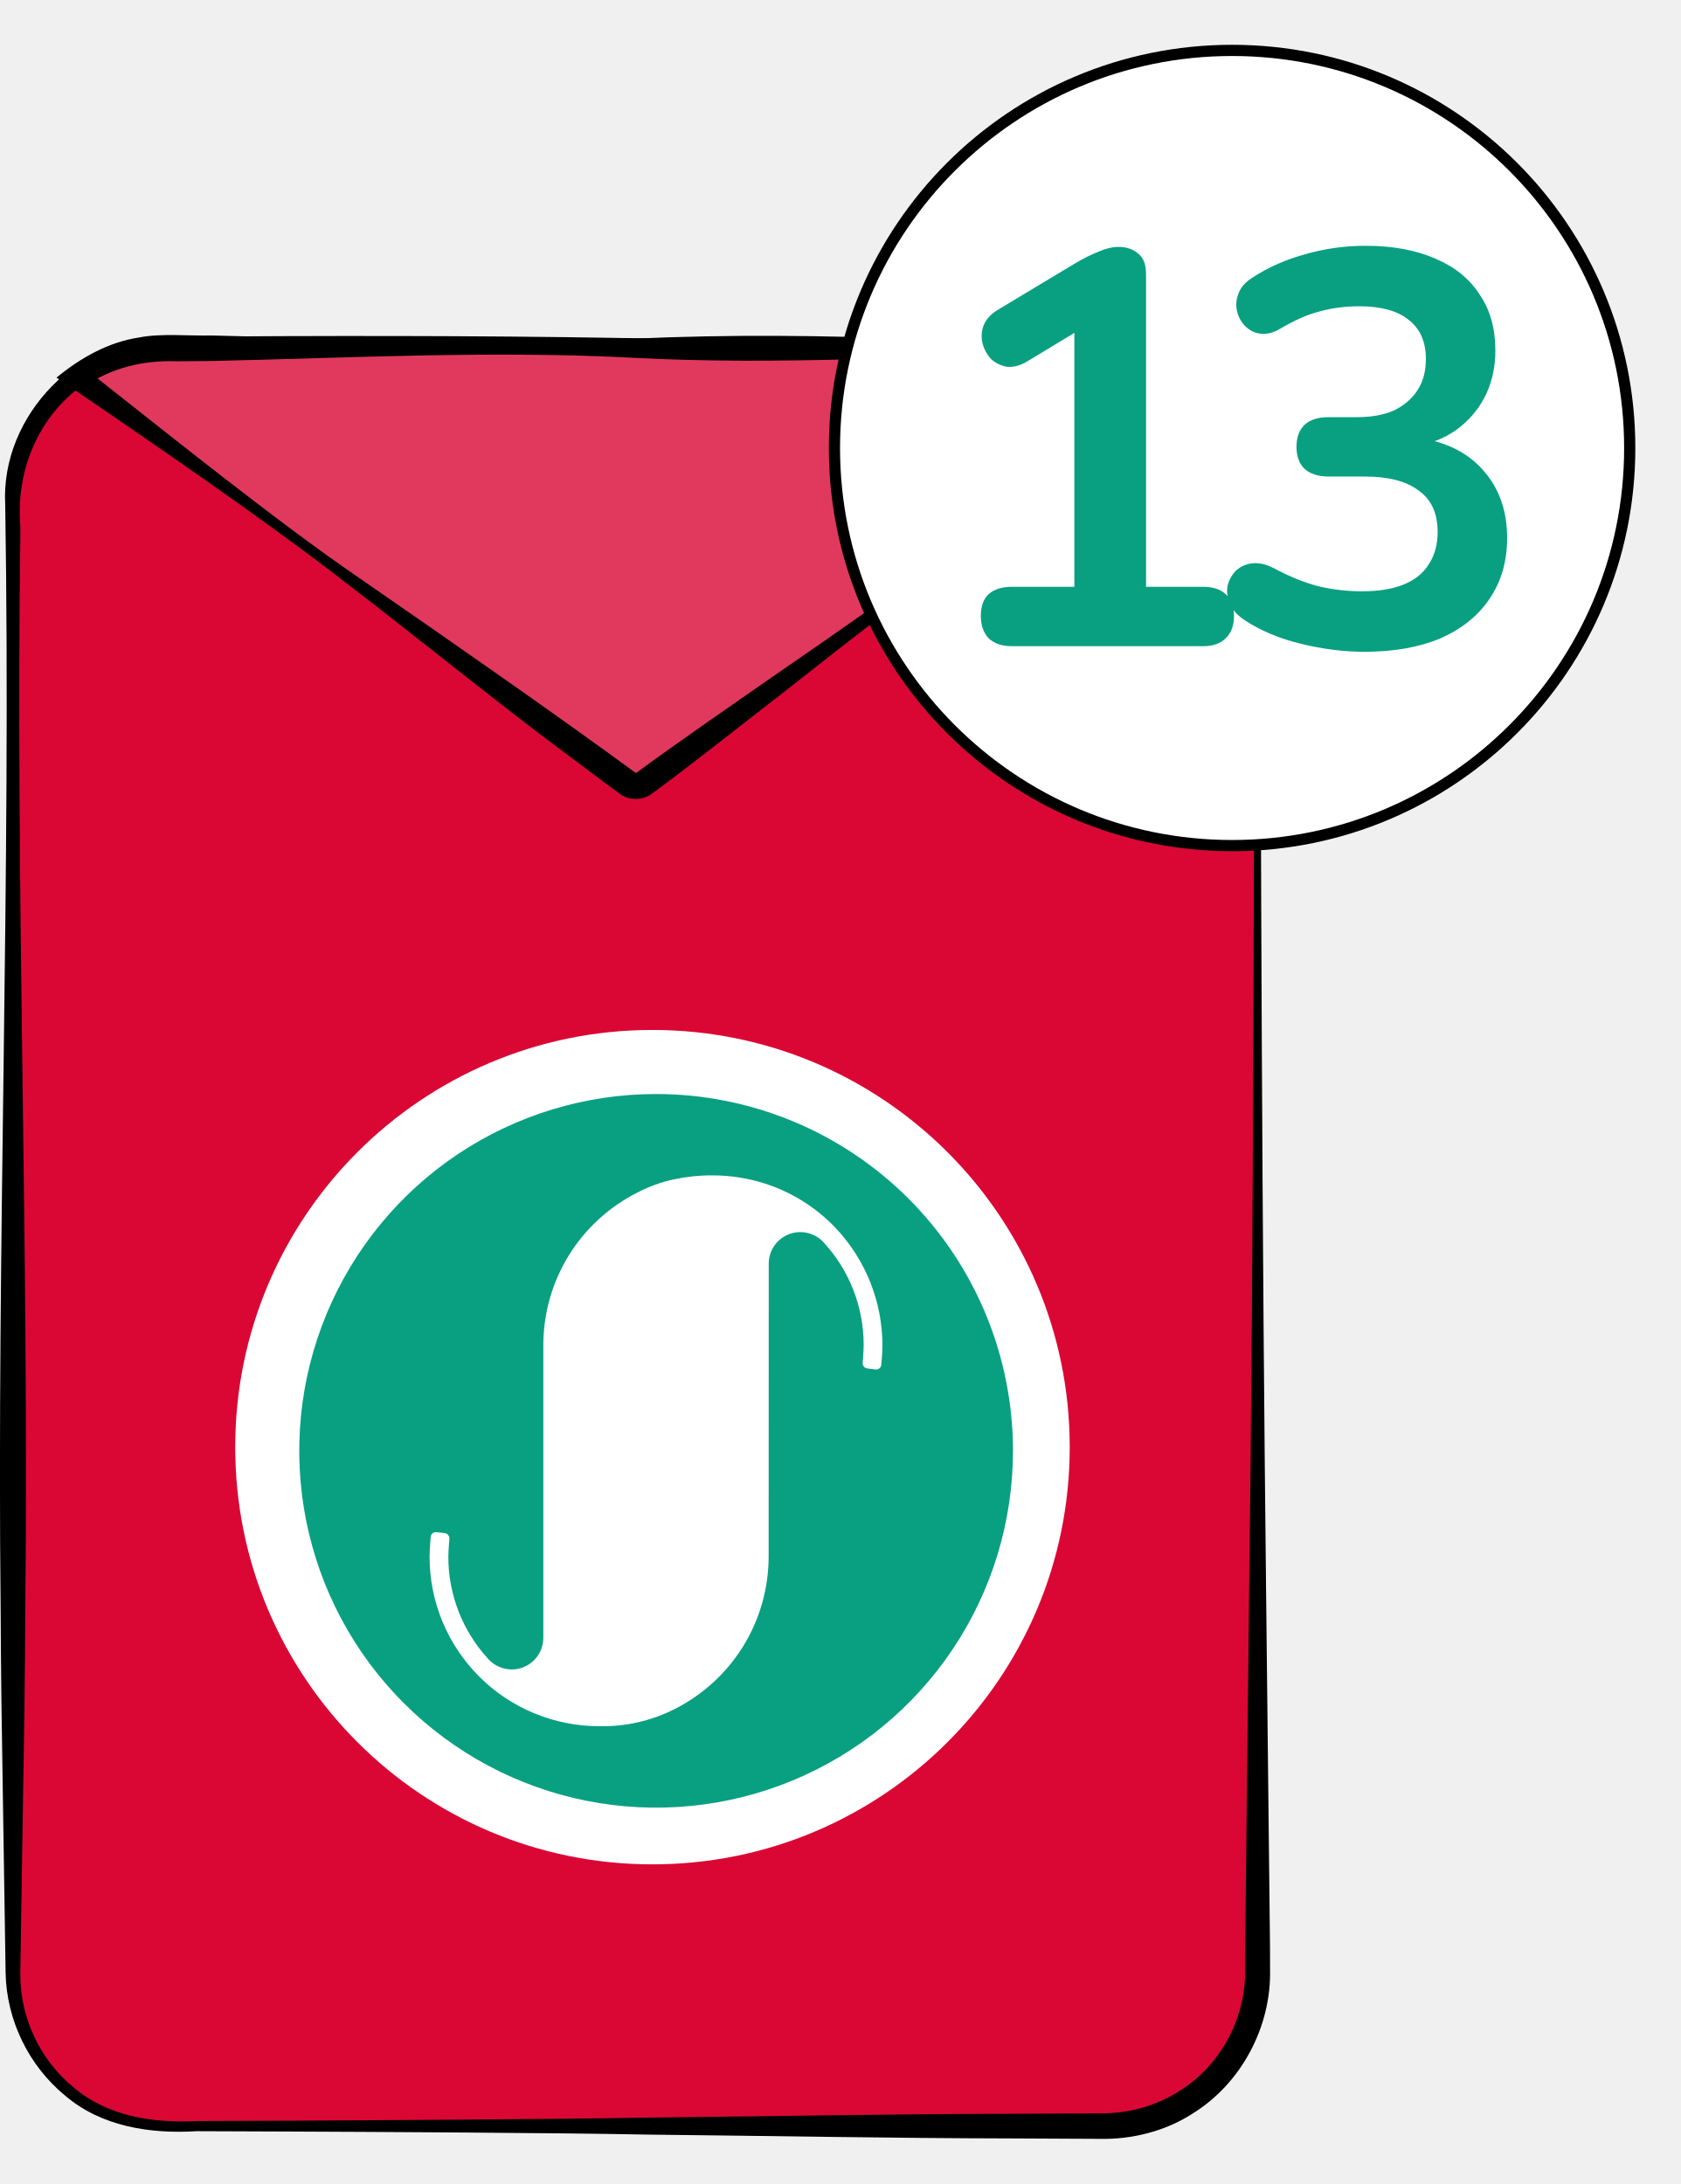
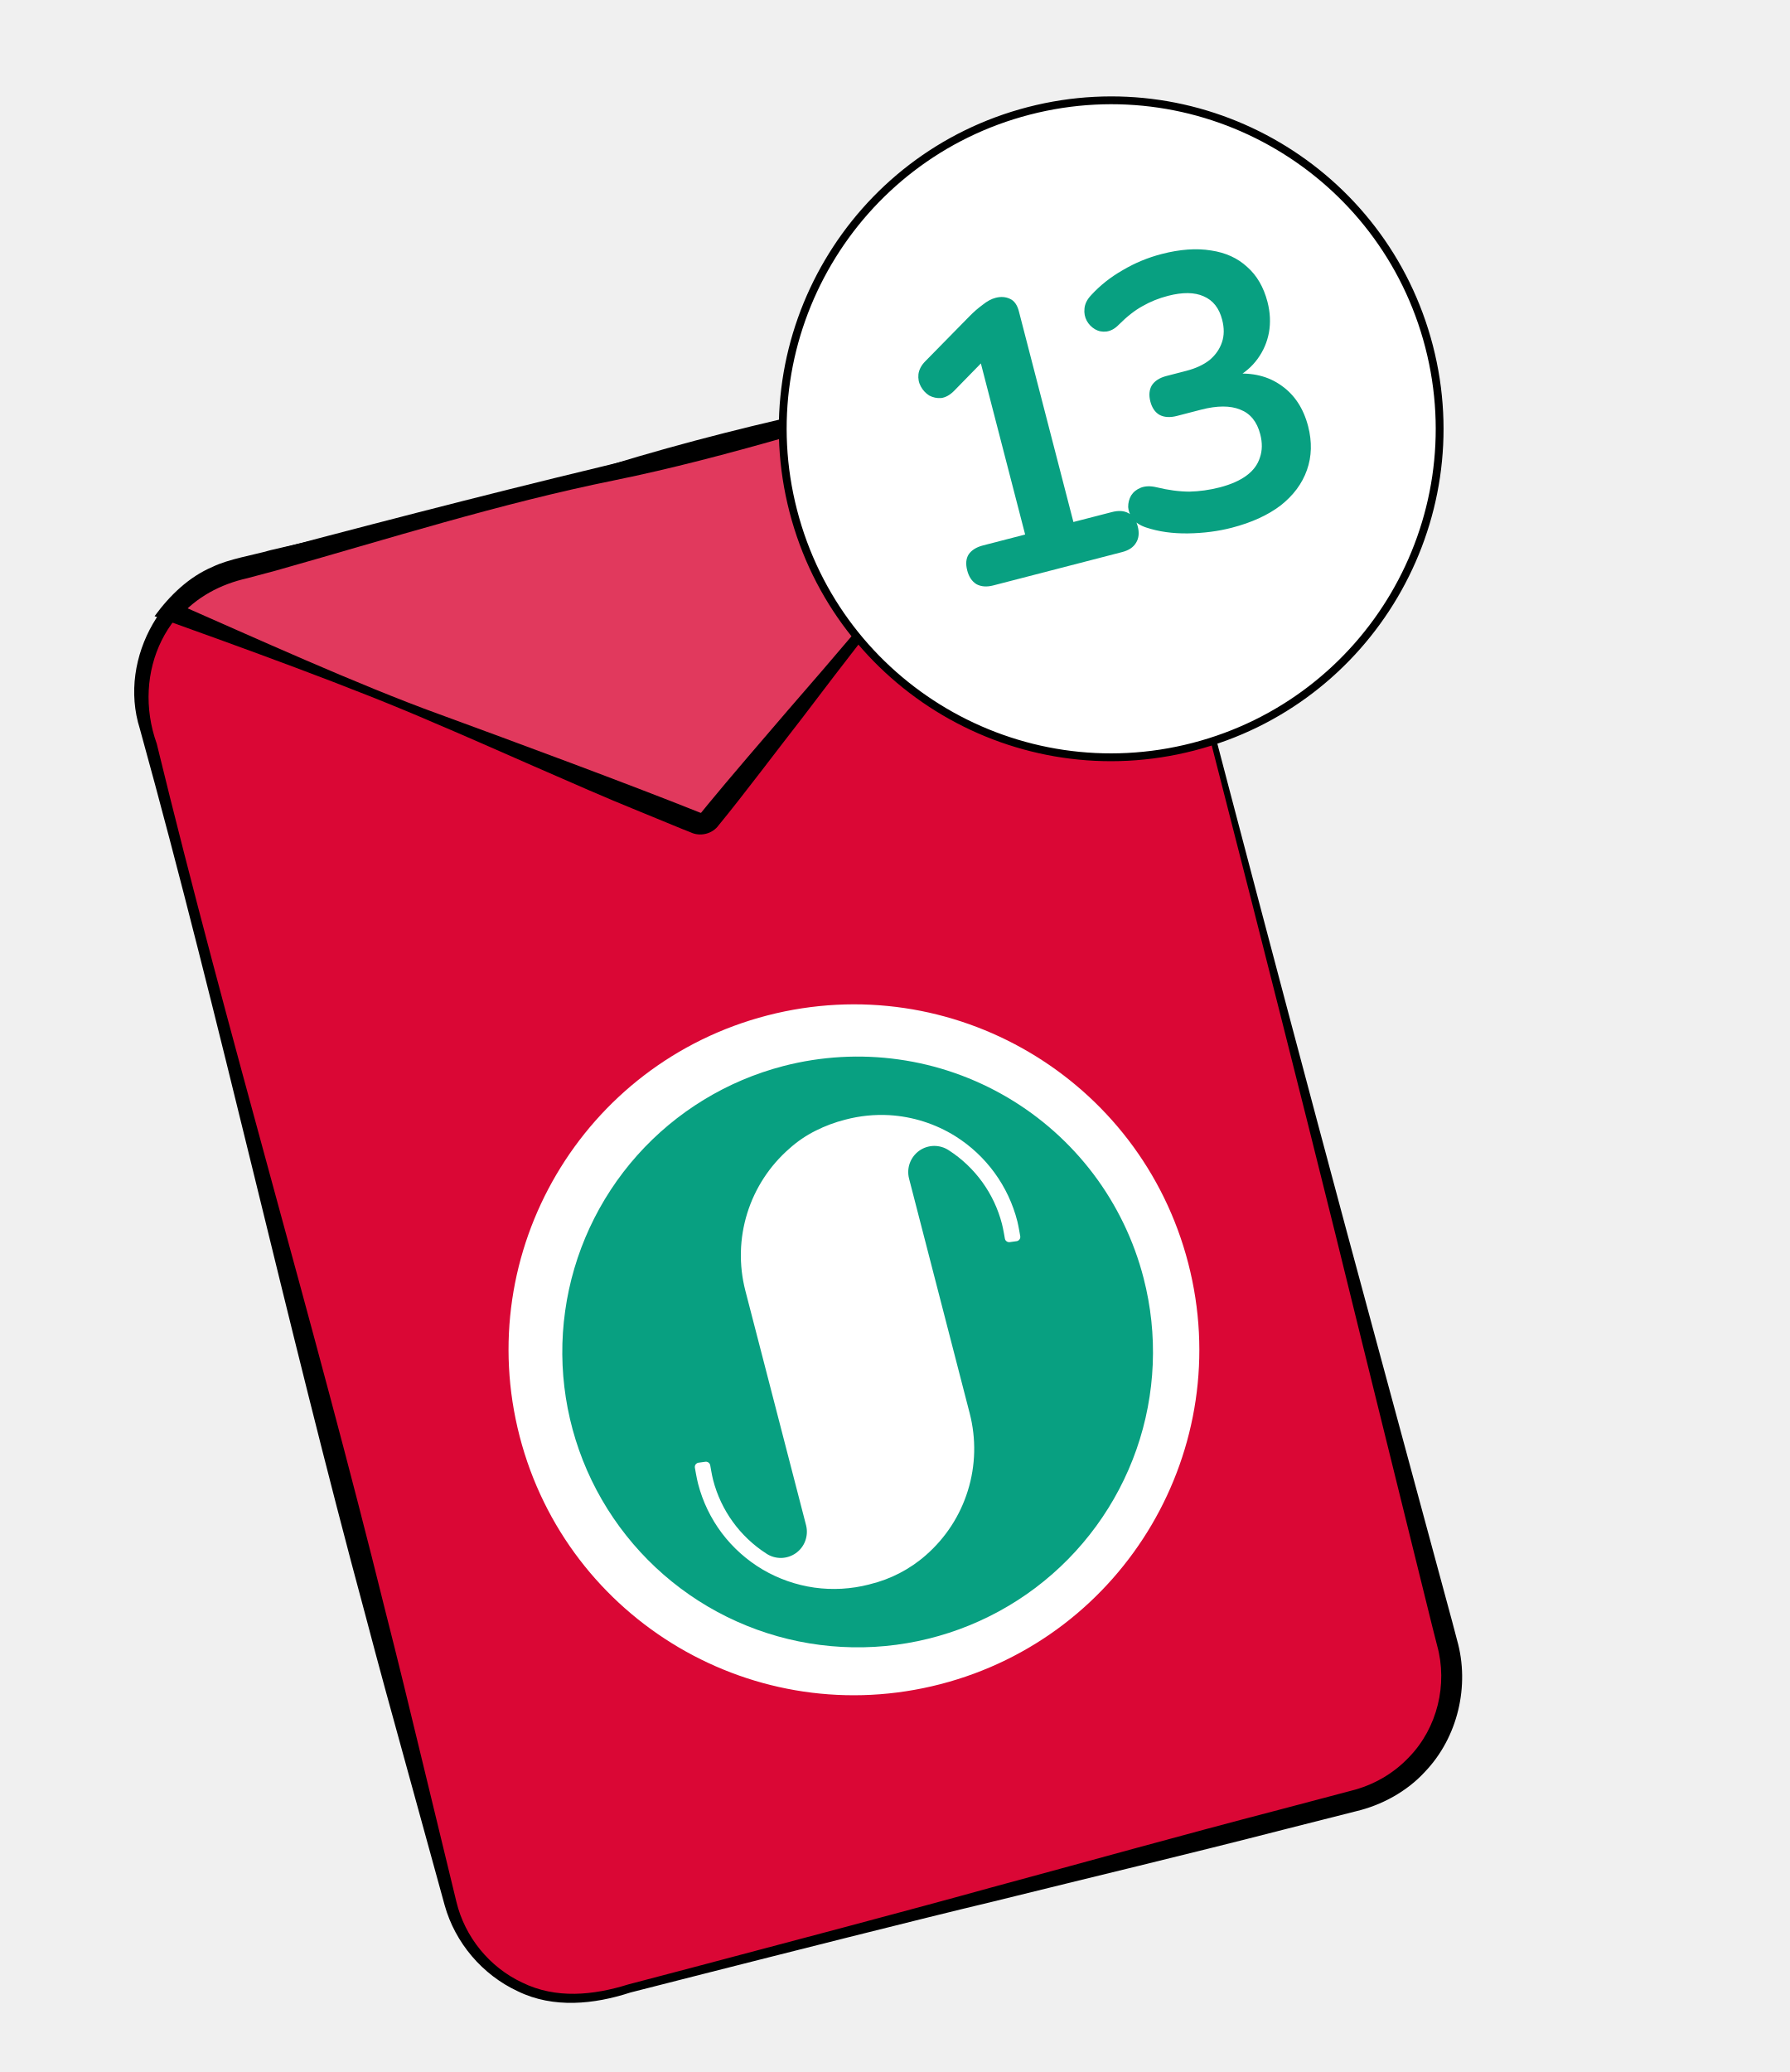
- <svg xmlns="http://www.w3.org/2000/svg" width="30" height="39" viewBox="0 0 30 39" fill="none">
-   <path d="M22.454 8.956V35.226C22.454 36.739 21.227 37.966 19.716 37.966H2.97C1.458 37.966 0.231 36.739 0.231 35.226V8.956C0.231 8.042 0.681 7.232 1.37 6.734C1.82 6.41 2.373 6.218 2.97 6.218H19.716C20.317 6.218 20.872 6.412 21.324 6.74C22.009 7.238 22.454 8.047 22.454 8.956Z" fill="#DA0735" />
-   <path d="M22.507 8.957C22.504 14.962 22.538 22.343 22.605 28.313L22.676 34.765L22.677 35.169C22.701 36.188 22.167 37.202 21.296 37.741C20.808 38.059 20.206 38.206 19.639 38.194L18.026 38.186C15.875 38.182 13.724 38.14 11.573 38.118C9.966 38.086 6.728 38.07 5.121 38.063L3.508 38.057C2.689 38.108 1.814 37.977 1.167 37.425C0.513 36.891 0.115 36.072 0.1 35.227L0.05 32C0.032 30.925 0.016 29.849 0.012 28.774C-0.06 22.187 0.201 15.601 0.093 9.014C0.005 7.407 1.44 5.956 3.047 6.013C5.678 5.995 8.488 5.99 11.113 6.036L17.565 6.124C18.107 6.145 19.456 6.118 19.991 6.161C21.385 6.283 22.537 7.555 22.507 8.957ZM22.401 8.957C22.418 7.62 21.315 6.395 19.977 6.303C19.473 6.284 18.098 6.311 17.565 6.313C13.123 6.396 7.442 6.46 3.047 6.423C1.377 6.357 0.217 7.797 0.365 9.417C0.272 15.87 0.522 22.321 0.451 28.774C0.447 29.849 0.432 30.925 0.413 32L0.363 35.226C0.351 36.003 0.7 36.766 1.3 37.263C1.915 37.792 2.717 37.914 3.508 37.876L5.121 37.87C6.731 37.861 9.965 37.844 11.573 37.814C13.724 37.792 15.875 37.75 18.026 37.746L19.639 37.738C20.145 37.744 20.629 37.61 21.047 37.346C21.79 36.891 22.247 36.039 22.232 35.168L22.233 34.765L22.304 28.313C22.384 22.354 22.39 14.949 22.401 8.957Z" fill="black" />
-   <path d="M21.324 6.741L11.502 13.986C11.411 14.052 11.29 14.052 11.202 13.986L1.371 6.734C1.82 6.41 2.373 6.219 2.97 6.219H19.716C20.318 6.218 20.873 6.412 21.324 6.741Z" fill="#E1395D" />
-   <path d="M21.377 6.74C19.007 8.506 16.304 10.531 13.989 12.365C13.343 12.861 12.311 13.684 11.662 14.156C11.483 14.306 11.208 14.303 11.032 14.15L10.876 14.036C10.682 13.891 10.149 13.492 9.948 13.341C9.107 12.722 7.142 11.144 6.285 10.492C4.775 9.309 2.609 7.833 1.009 6.743C1.436 6.392 1.932 6.109 2.487 6.026C2.868 5.949 3.401 6.001 3.784 5.991C6.305 6.046 8.826 6.182 11.348 6.046C13.03 5.971 14.711 5.988 16.392 6.056C17.232 6.087 18.073 6.114 18.913 6.128C19.273 6.143 19.825 6.116 20.183 6.189C20.614 6.284 21.054 6.427 21.377 6.74ZM21.271 6.741C21.224 6.737 21.219 6.733 21.165 6.698C20.861 6.505 20.516 6.376 20.161 6.324C19.822 6.263 19.267 6.314 18.914 6.309C16.392 6.359 13.871 6.522 11.349 6.391C8.827 6.255 6.305 6.391 3.784 6.446L3.153 6.451C2.552 6.431 1.991 6.568 1.495 6.906L1.497 6.564C2.941 7.702 4.918 9.297 6.412 10.32C7.843 11.308 9.97 12.787 11.351 13.803C11.354 13.803 11.359 13.801 11.363 13.8L11.386 13.783L11.54 13.671C12.092 13.266 13.153 12.53 13.726 12.132C16.15 10.472 18.893 8.476 21.271 6.741Z" fill="black" />
-   <path d="M19.1 25.842C19.1 29.957 15.764 33.292 11.649 33.292C7.535 33.292 4.2 29.957 4.2 25.842C4.2 21.728 7.535 18.392 11.649 18.392C15.764 18.393 19.1 21.728 19.1 25.842Z" fill="white" />
-   <path d="M11.714 19.536C10.454 19.536 9.222 19.91 8.174 20.61C7.127 21.311 6.31 22.306 5.828 23.47C5.346 24.634 5.22 25.915 5.466 27.151C5.712 28.387 6.318 29.522 7.21 30.413C8.101 31.304 9.236 31.911 10.472 32.157C11.707 32.403 12.989 32.277 14.153 31.794C15.317 31.312 16.312 30.496 17.012 29.448C17.713 28.401 18.086 27.169 18.087 25.909C18.087 25.072 17.922 24.243 17.602 23.47C17.281 22.697 16.812 21.994 16.22 21.402C15.628 20.811 14.926 20.341 14.153 20.021C13.379 19.701 12.551 19.536 11.714 19.536ZM15.736 24.369C15.735 24.382 15.732 24.394 15.726 24.405C15.72 24.416 15.712 24.426 15.703 24.434C15.685 24.448 15.663 24.455 15.641 24.455C15.636 24.455 15.487 24.436 15.487 24.436C15.475 24.435 15.463 24.432 15.452 24.426C15.441 24.42 15.431 24.412 15.424 24.402C15.416 24.393 15.41 24.382 15.406 24.37C15.403 24.358 15.402 24.346 15.403 24.334C15.403 24.334 15.421 24.123 15.421 24.016C15.421 23.34 15.168 22.688 14.71 22.19C14.634 22.105 14.534 22.045 14.423 22.018C14.313 21.991 14.196 21.998 14.09 22.038C13.983 22.079 13.891 22.151 13.826 22.244C13.761 22.338 13.726 22.45 13.726 22.564L13.724 27.798C13.723 28.363 13.566 28.917 13.269 29.398C12.972 29.878 12.547 30.267 12.042 30.521C11.63 30.729 11.173 30.833 10.712 30.825H10.698C10.301 30.825 9.907 30.747 9.54 30.595C9.172 30.443 8.838 30.221 8.557 29.939C8.276 29.658 8.053 29.325 7.9 28.957C7.748 28.59 7.67 28.196 7.67 27.799C7.67 27.68 7.69 27.446 7.69 27.446C7.691 27.433 7.694 27.421 7.7 27.409C7.706 27.398 7.714 27.388 7.724 27.38C7.742 27.366 7.764 27.359 7.786 27.36C7.788 27.36 7.94 27.377 7.94 27.377C7.964 27.38 7.987 27.392 8.002 27.411C8.018 27.43 8.026 27.455 8.024 27.479C8.024 27.48 8.005 27.691 8.005 27.798C8.004 28.475 8.259 29.126 8.717 29.624C8.793 29.709 8.893 29.768 9.004 29.795C9.114 29.823 9.231 29.815 9.337 29.775C9.444 29.734 9.536 29.663 9.6 29.569C9.665 29.475 9.7 29.364 9.701 29.25V24.018C9.702 23.451 9.86 22.895 10.159 22.413C10.458 21.932 10.885 21.543 11.392 21.29C11.595 21.185 11.81 21.107 12.034 21.06C12.257 21.012 12.485 20.988 12.713 20.989C13.034 20.988 13.353 21.037 13.659 21.135C14.139 21.29 14.572 21.562 14.92 21.928C15.461 22.5 15.761 23.26 15.756 24.048C15.756 24.156 15.736 24.369 15.736 24.369Z" fill="#08A081" />
-   <path d="M21.999 0.9H21.999C18.078 0.9 14.899 4.079 14.899 8C14.899 11.921 18.078 15.1 21.999 15.1C25.92 15.1 29.099 11.921 29.099 8C29.099 4.079 25.92 0.9 21.999 0.9Z" fill="white" stroke="black" stroke-width="0.2" stroke-miterlimit="10" />
-   <path d="M18.063 11.539C17.89 11.539 17.753 11.492 17.653 11.399C17.56 11.299 17.513 11.166 17.513 10.999C17.513 10.826 17.56 10.696 17.653 10.609C17.753 10.522 17.89 10.479 18.063 10.479H19.183V5.569H19.803L18.333 6.459C18.207 6.532 18.087 6.562 17.973 6.549C17.867 6.529 17.773 6.482 17.693 6.409C17.62 6.329 17.57 6.236 17.543 6.129C17.517 6.022 17.523 5.916 17.563 5.809C17.61 5.696 17.697 5.602 17.823 5.529L19.203 4.699C19.337 4.619 19.47 4.552 19.603 4.499C19.737 4.439 19.86 4.409 19.973 4.409C20.113 4.409 20.23 4.449 20.323 4.529C20.417 4.602 20.463 4.726 20.463 4.899V10.479H21.483C21.657 10.479 21.79 10.522 21.883 10.609C21.983 10.696 22.033 10.826 22.033 10.999C22.033 11.172 21.983 11.306 21.883 11.399C21.79 11.492 21.657 11.539 21.483 11.539H18.063ZM24.36 11.639C24 11.639 23.626 11.592 23.239 11.499C22.853 11.406 22.516 11.266 22.23 11.079C22.096 10.992 22.006 10.892 21.959 10.779C21.913 10.666 21.899 10.559 21.919 10.459C21.946 10.352 21.996 10.262 22.07 10.189C22.149 10.116 22.246 10.072 22.36 10.059C22.48 10.046 22.61 10.076 22.75 10.149C23.023 10.296 23.286 10.402 23.54 10.469C23.793 10.529 24.053 10.559 24.32 10.559C24.613 10.559 24.86 10.519 25.059 10.439C25.259 10.359 25.41 10.239 25.509 10.079C25.616 9.919 25.669 9.726 25.669 9.499C25.669 9.166 25.556 8.919 25.329 8.759C25.11 8.592 24.786 8.509 24.36 8.509H23.72C23.533 8.509 23.39 8.462 23.29 8.369C23.196 8.276 23.149 8.146 23.149 7.979C23.149 7.812 23.196 7.682 23.29 7.589C23.39 7.496 23.533 7.449 23.72 7.449H24.239C24.493 7.449 24.709 7.409 24.89 7.329C25.07 7.242 25.209 7.122 25.309 6.969C25.41 6.816 25.459 6.629 25.459 6.409C25.459 6.102 25.356 5.869 25.149 5.709C24.95 5.549 24.656 5.469 24.27 5.469C24.023 5.469 23.79 5.499 23.57 5.559C23.356 5.612 23.119 5.716 22.86 5.869C22.739 5.942 22.623 5.972 22.509 5.959C22.403 5.946 22.313 5.902 22.239 5.829C22.166 5.756 22.116 5.669 22.09 5.569C22.063 5.462 22.07 5.356 22.11 5.249C22.149 5.136 22.233 5.039 22.36 4.959C22.646 4.772 22.963 4.632 23.309 4.539C23.656 4.439 24.013 4.389 24.38 4.389C24.866 4.389 25.283 4.466 25.63 4.619C25.976 4.766 26.239 4.979 26.419 5.259C26.606 5.532 26.7 5.866 26.7 6.259C26.7 6.539 26.646 6.796 26.54 7.029C26.433 7.256 26.283 7.449 26.09 7.609C25.896 7.769 25.663 7.882 25.39 7.949V7.829C25.869 7.909 26.243 8.109 26.509 8.429C26.776 8.742 26.91 9.136 26.91 9.609C26.91 10.022 26.806 10.382 26.599 10.689C26.393 10.996 26.099 11.232 25.72 11.399C25.34 11.559 24.886 11.639 24.36 11.639Z" fill="#08A081" />
+ <svg xmlns="http://www.w3.org/2000/svg" width="38" height="44" viewBox="0 0 38 44" fill="none">
+   <path d="M24.268 9.905L30.748 34.941C31.121 36.383 30.255 37.855 28.814 38.228L12.854 42.359C11.414 42.731 9.942 41.865 9.569 40.422L3.089 15.386C2.864 14.515 3.092 13.632 3.626 12.987C3.974 12.568 4.454 12.249 5.023 12.101L20.983 7.971C21.556 7.822 22.133 7.87 22.645 8.072C23.421 8.377 24.044 9.038 24.268 9.905Z" fill="#DA0735" />
+   <path d="M24.318 9.892C25.797 15.616 27.649 22.642 29.186 28.316L30.845 34.448L30.946 34.832C31.22 35.797 30.961 36.895 30.264 37.624C29.877 38.047 29.34 38.336 28.796 38.464L27.257 38.854C25.206 39.382 23.146 39.872 21.091 40.381C19.552 40.747 16.462 41.531 14.928 41.92L13.389 42.312C12.621 42.563 11.755 42.654 11.002 42.288C10.247 41.94 9.665 41.257 9.443 40.456L8.6 37.393C8.317 36.373 8.037 35.352 7.768 34.328C6.074 28.068 4.699 21.726 2.97 15.476C2.491 13.966 3.5 12.229 5.046 11.887C7.549 11.22 10.225 10.523 12.738 9.919L18.909 8.411C19.431 8.298 20.71 7.939 21.231 7.848C22.59 7.621 24.001 8.549 24.318 9.892ZM24.218 9.918C23.904 8.641 22.55 7.745 21.252 7.987C20.767 8.093 19.464 8.458 18.956 8.592C14.743 9.766 9.345 11.229 5.147 12.278C3.539 12.627 2.789 14.285 3.329 15.793C4.832 21.965 6.662 28.052 8.186 34.219C8.448 35.245 8.698 36.274 8.946 37.304L9.694 40.39C9.874 41.134 10.395 41.775 11.089 42.1C11.806 42.453 12.6 42.372 13.345 42.14L14.88 41.736C16.412 41.331 19.491 40.517 21.016 40.092C23.061 39.54 25.1 38.969 27.149 38.436L28.684 38.03C29.168 37.911 29.596 37.664 29.93 37.309C30.526 36.692 30.751 35.767 30.521 34.941L30.423 34.556L28.899 28.39C27.506 22.691 25.685 15.632 24.218 9.918Z" fill="black" />
+   <path d="M22.645 8.072L15.07 17.4C15.001 17.485 14.885 17.515 14.785 17.474L3.626 12.988C3.975 12.568 4.454 12.249 5.023 12.102L20.983 7.971C21.556 7.823 22.133 7.87 22.645 8.072Z" fill="#E1395D" />
+   <path d="M22.695 8.059C20.871 10.327 18.795 12.922 17.041 15.242C16.547 15.874 15.767 16.913 15.264 17.523C15.131 17.71 14.869 17.774 14.663 17.673L14.486 17.603C14.265 17.512 13.659 17.263 13.43 17.169C12.476 16.786 10.214 15.767 9.237 15.357C7.505 14.602 5.077 13.73 3.283 13.085C3.604 12.646 4.007 12.253 4.515 12.037C4.859 11.87 5.38 11.788 5.742 11.684C8.159 11.114 10.596 10.623 12.966 9.871C14.549 9.385 16.155 8.986 17.774 8.636C18.583 8.458 19.391 8.277 20.195 8.082C20.542 8.009 21.061 7.847 21.421 7.828C21.855 7.812 22.309 7.84 22.695 8.059ZM22.594 8.085C22.548 8.094 22.542 8.091 22.482 8.071C22.145 7.962 21.784 7.924 21.433 7.962C21.094 7.988 20.579 8.173 20.24 8.256C17.849 8.925 15.487 9.702 13.051 10.199C10.614 10.692 8.244 11.444 5.855 12.118L5.255 12.278C4.677 12.408 4.176 12.676 3.787 13.121L3.704 12.794C5.362 13.523 7.639 14.556 9.315 15.162C10.922 15.751 13.314 16.635 14.881 17.262C14.884 17.262 14.889 17.259 14.892 17.257L14.91 17.235L15.028 17.09C15.455 16.569 16.284 15.605 16.732 15.084C18.633 12.905 20.756 10.326 22.594 8.085Z" fill="black" />
+   <path d="M25.236 26.826C26.251 30.747 23.895 34.749 19.973 35.764C16.052 36.779 12.051 34.422 11.036 30.501C10.021 26.58 12.377 22.578 16.298 21.563C20.22 20.549 24.221 22.905 25.236 26.826Z" fill="white" />
+   <path d="M16.642 22.637C15.441 22.948 14.359 23.608 13.533 24.534C12.708 25.46 12.175 26.61 12.003 27.838C11.83 29.067 12.026 30.319 12.565 31.436C13.105 32.553 13.963 33.485 15.032 34.115C16.101 34.744 17.332 35.042 18.571 34.972C19.809 34.901 20.999 34.465 21.99 33.719C22.981 32.972 23.728 31.948 24.137 30.777C24.546 29.606 24.598 28.34 24.287 27.139C24.081 26.341 23.719 25.592 23.224 24.934C22.727 24.276 22.107 23.723 21.397 23.305C20.687 22.887 19.902 22.612 19.086 22.498C18.27 22.383 17.439 22.431 16.642 22.637ZM21.668 26.252C21.67 26.264 21.669 26.276 21.667 26.288C21.664 26.3 21.659 26.311 21.651 26.321C21.638 26.339 21.619 26.351 21.598 26.356C21.593 26.357 21.447 26.377 21.447 26.377C21.434 26.379 21.422 26.378 21.41 26.375C21.399 26.373 21.387 26.367 21.378 26.36C21.368 26.353 21.36 26.344 21.353 26.334C21.347 26.323 21.343 26.311 21.341 26.299C21.341 26.299 21.307 26.095 21.28 25.992C21.114 25.348 20.711 24.789 20.152 24.428C20.059 24.366 19.949 24.333 19.836 24.334C19.724 24.336 19.615 24.371 19.523 24.436C19.432 24.501 19.362 24.592 19.323 24.698C19.284 24.803 19.279 24.918 19.306 25.026L20.595 30.015C20.734 30.554 20.721 31.121 20.556 31.652C20.392 32.184 20.083 32.659 19.664 33.025C19.323 33.325 18.913 33.537 18.472 33.643L18.459 33.647C18.08 33.745 17.685 33.768 17.297 33.714C16.91 33.659 16.537 33.529 16.199 33.331C15.862 33.132 15.567 32.869 15.331 32.557C15.096 32.244 14.924 31.889 14.826 31.509C14.796 31.396 14.758 31.168 14.758 31.168C14.756 31.156 14.756 31.143 14.759 31.131C14.761 31.119 14.767 31.107 14.774 31.097C14.788 31.08 14.807 31.067 14.828 31.062C14.831 31.062 14.979 31.041 14.979 31.041C15.003 31.037 15.028 31.044 15.047 31.058C15.067 31.073 15.08 31.094 15.084 31.118C15.085 31.119 15.118 31.324 15.145 31.427C15.311 32.071 15.714 32.629 16.274 32.99C16.367 33.053 16.477 33.085 16.59 33.084C16.702 33.082 16.811 33.046 16.902 32.982C16.994 32.917 17.064 32.826 17.102 32.721C17.141 32.615 17.147 32.501 17.12 32.392L15.829 27.405C15.69 26.864 15.704 26.296 15.87 25.763C16.036 25.23 16.347 24.754 16.768 24.388C16.935 24.238 17.122 24.111 17.323 24.011C17.523 23.91 17.735 23.831 17.953 23.776C18.258 23.695 18.574 23.663 18.89 23.681C19.385 23.711 19.866 23.864 20.287 24.126C20.945 24.538 21.418 25.188 21.608 25.941C21.633 26.043 21.668 26.252 21.668 26.252Z" fill="#08A081" />
+   <path d="M25.346 15.857C29.075 14.892 31.316 11.087 30.351 7.358C29.386 3.63 25.58 1.39 21.851 2.354C18.123 3.319 15.883 7.125 16.848 10.853C17.813 14.582 21.617 16.823 25.346 15.857Z" fill="white" stroke="black" stroke-width="0.166" stroke-miterlimit="10" />
+   <path d="M21.095 12.432C20.956 12.468 20.836 12.459 20.737 12.405C20.641 12.345 20.576 12.247 20.542 12.114C20.506 11.975 20.516 11.861 20.573 11.772C20.635 11.682 20.736 11.619 20.875 11.583L21.772 11.351L20.754 7.417L21.251 7.289L20.257 8.306C20.171 8.391 20.081 8.44 19.988 8.453C19.898 8.459 19.814 8.441 19.734 8.399C19.659 8.35 19.599 8.286 19.556 8.206C19.512 8.126 19.496 8.039 19.506 7.945C19.52 7.845 19.57 7.752 19.656 7.667L20.59 6.716C20.68 6.624 20.773 6.543 20.869 6.473C20.963 6.397 21.055 6.347 21.146 6.324C21.258 6.295 21.36 6.303 21.452 6.347C21.541 6.387 21.605 6.476 21.64 6.615L22.797 11.085L23.615 10.874C23.754 10.838 23.869 10.845 23.962 10.895C24.06 10.944 24.127 11.038 24.163 11.177C24.199 11.315 24.187 11.433 24.126 11.528C24.07 11.622 23.973 11.687 23.834 11.723L21.095 12.432ZM26.16 11.207C25.871 11.282 25.562 11.322 25.233 11.327C24.904 11.332 24.605 11.29 24.337 11.2C24.212 11.158 24.119 11.097 24.058 11.016C23.997 10.934 23.965 10.852 23.96 10.768C23.959 10.677 23.981 10.594 24.024 10.52C24.073 10.445 24.142 10.39 24.23 10.356C24.323 10.32 24.433 10.317 24.561 10.347C24.81 10.408 25.043 10.439 25.26 10.44C25.475 10.435 25.69 10.405 25.904 10.35C26.139 10.289 26.328 10.206 26.472 10.1C26.615 9.995 26.71 9.868 26.757 9.719C26.81 9.568 26.812 9.402 26.765 9.221C26.696 8.954 26.554 8.78 26.34 8.698C26.129 8.611 25.852 8.611 25.511 8.699L24.998 8.832C24.848 8.871 24.724 8.863 24.624 8.809C24.53 8.754 24.466 8.659 24.431 8.526C24.397 8.392 24.407 8.278 24.462 8.184C24.523 8.089 24.628 8.021 24.778 7.983L25.195 7.875C25.398 7.822 25.563 7.745 25.691 7.644C25.817 7.537 25.904 7.412 25.952 7.268C26.001 7.125 26.002 6.965 25.956 6.789C25.893 6.543 25.762 6.377 25.563 6.292C25.369 6.205 25.118 6.202 24.808 6.282C24.61 6.333 24.43 6.406 24.266 6.5C24.106 6.587 23.938 6.718 23.761 6.895C23.68 6.979 23.593 7.027 23.5 7.04C23.411 7.051 23.33 7.035 23.256 6.992C23.182 6.948 23.124 6.889 23.082 6.814C23.039 6.735 23.022 6.648 23.032 6.554C23.04 6.455 23.087 6.36 23.172 6.27C23.363 6.061 23.588 5.883 23.846 5.736C24.103 5.584 24.378 5.47 24.672 5.394C25.062 5.293 25.412 5.268 25.721 5.319C26.03 5.365 26.285 5.481 26.487 5.668C26.693 5.849 26.837 6.096 26.919 6.411C26.977 6.636 26.987 6.852 26.95 7.061C26.912 7.265 26.832 7.451 26.71 7.619C26.588 7.788 26.425 7.927 26.22 8.037L26.195 7.941C26.596 7.905 26.936 7.988 27.216 8.189C27.495 8.385 27.683 8.673 27.782 9.052C27.867 9.383 27.859 9.693 27.757 9.981C27.655 10.27 27.469 10.52 27.199 10.733C26.928 10.94 26.581 11.098 26.16 11.207Z" fill="#08A081" />
</svg>
